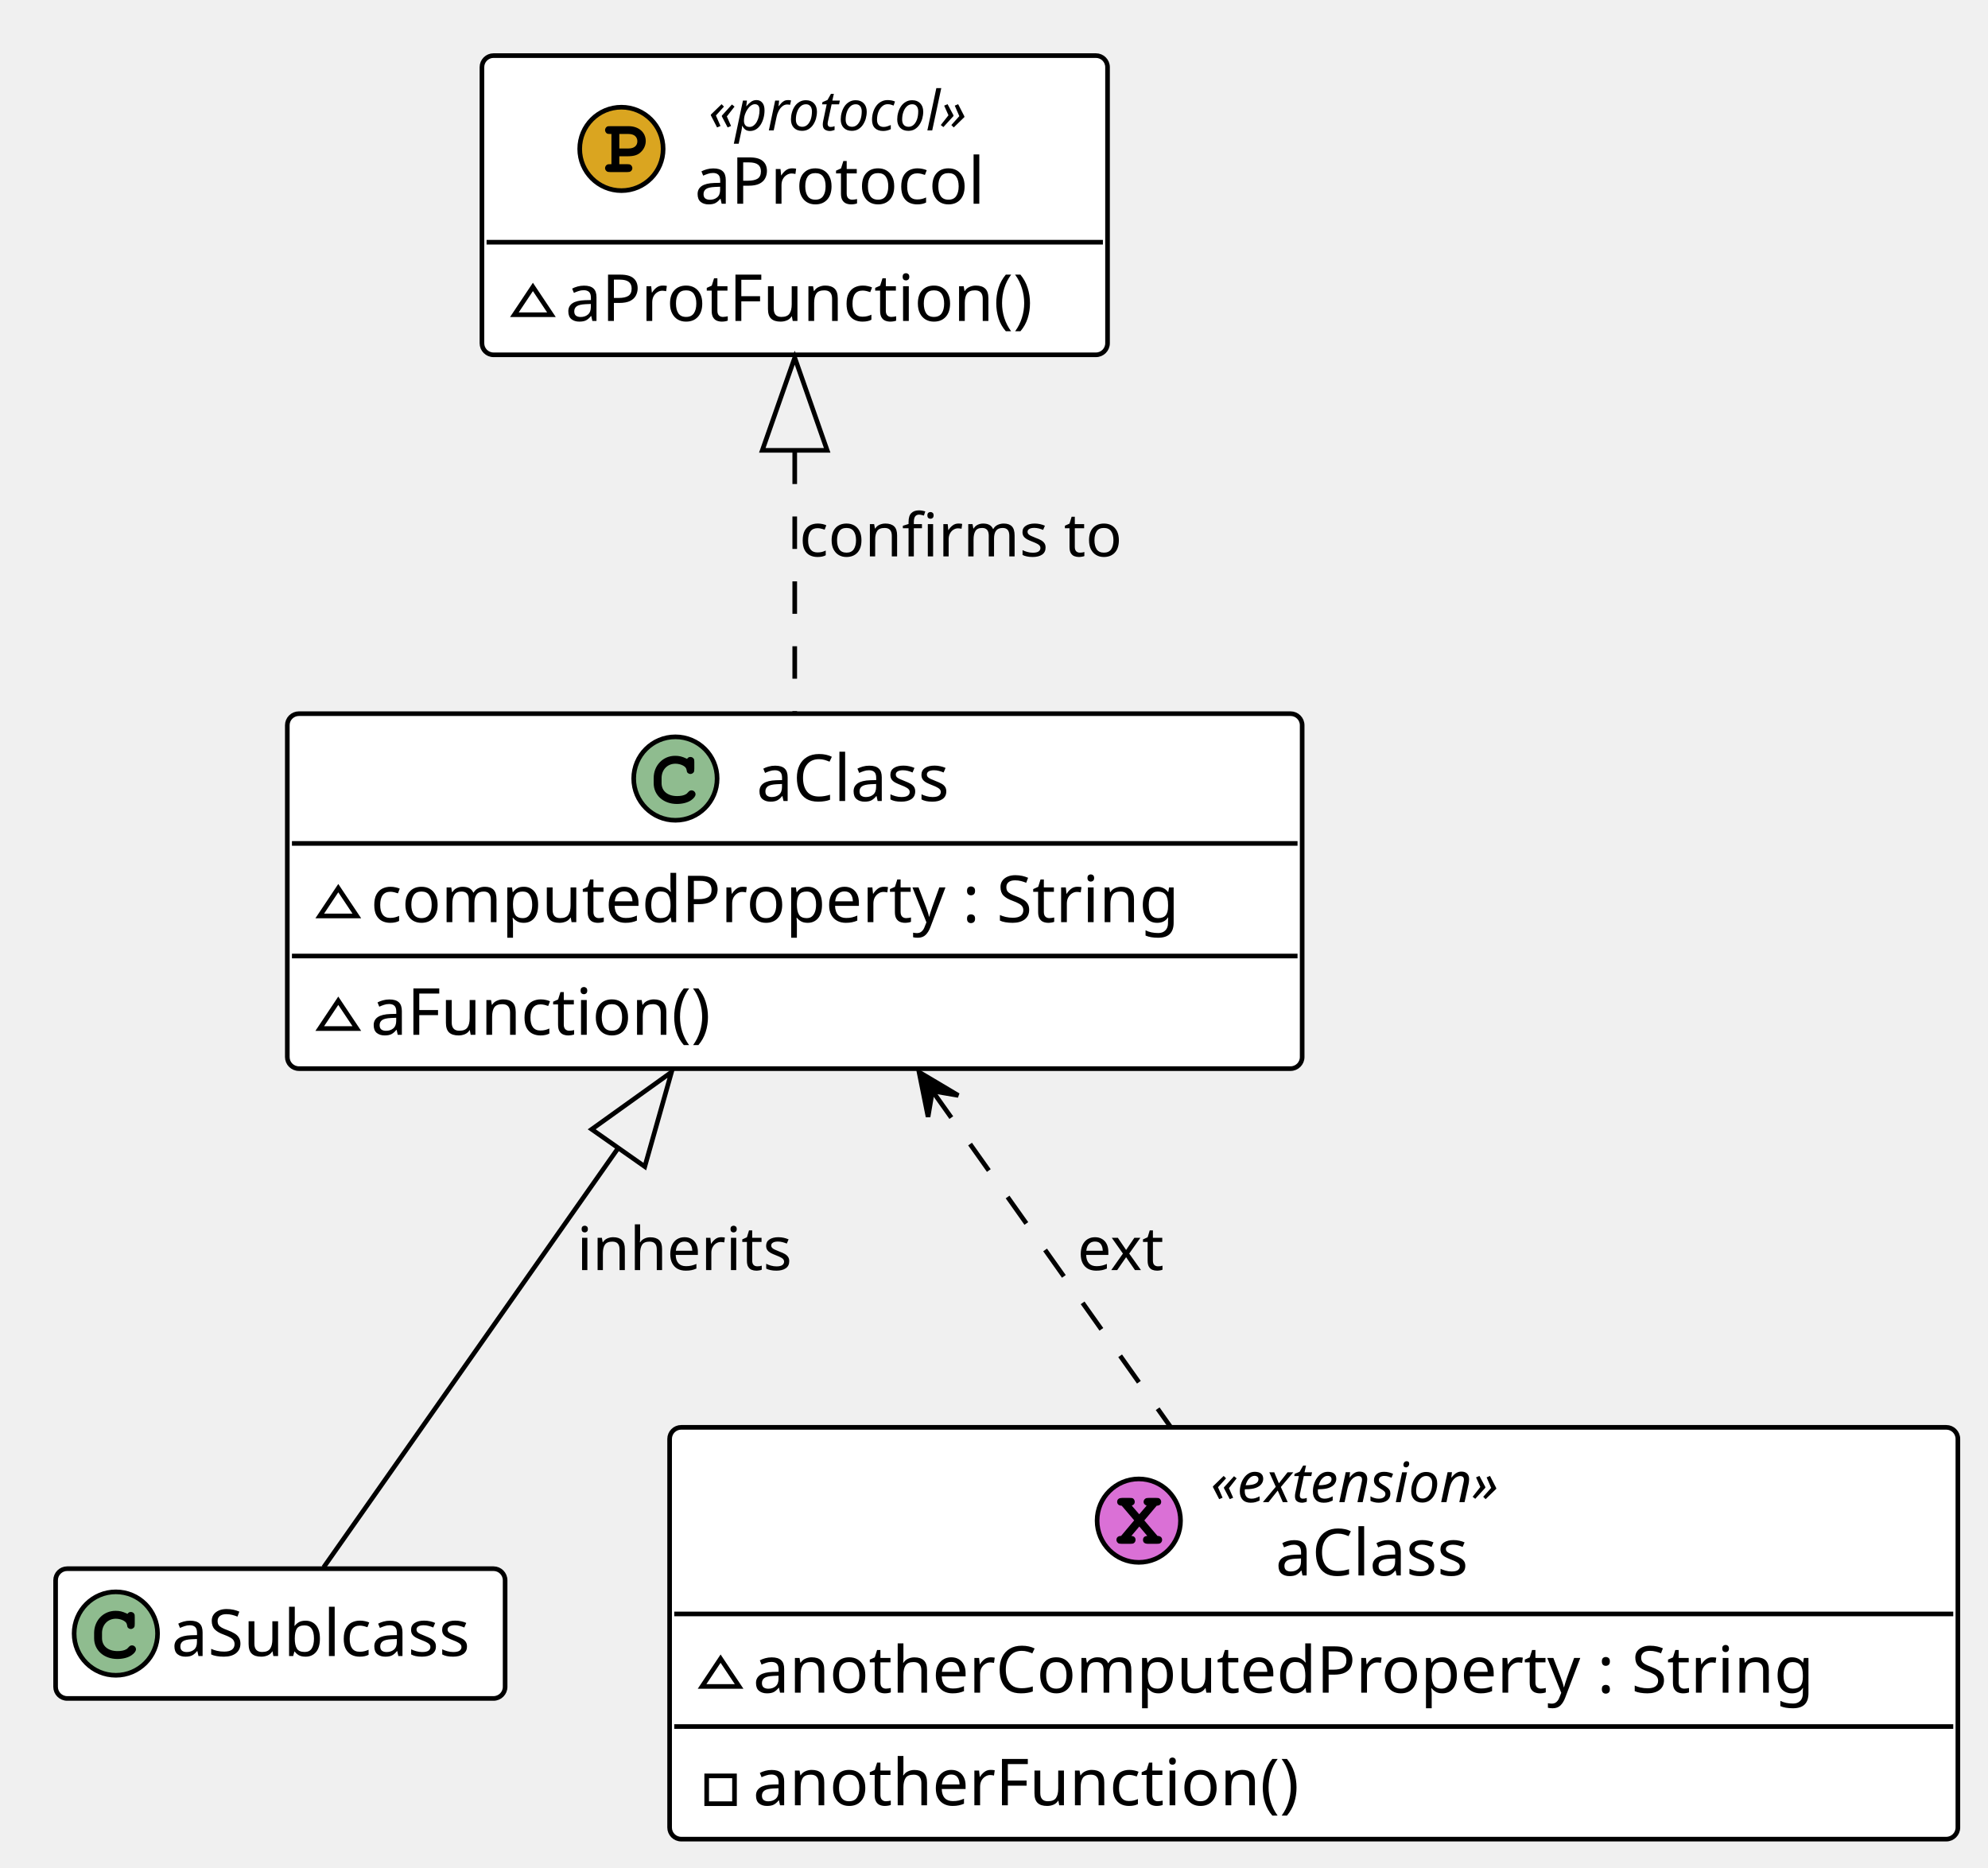
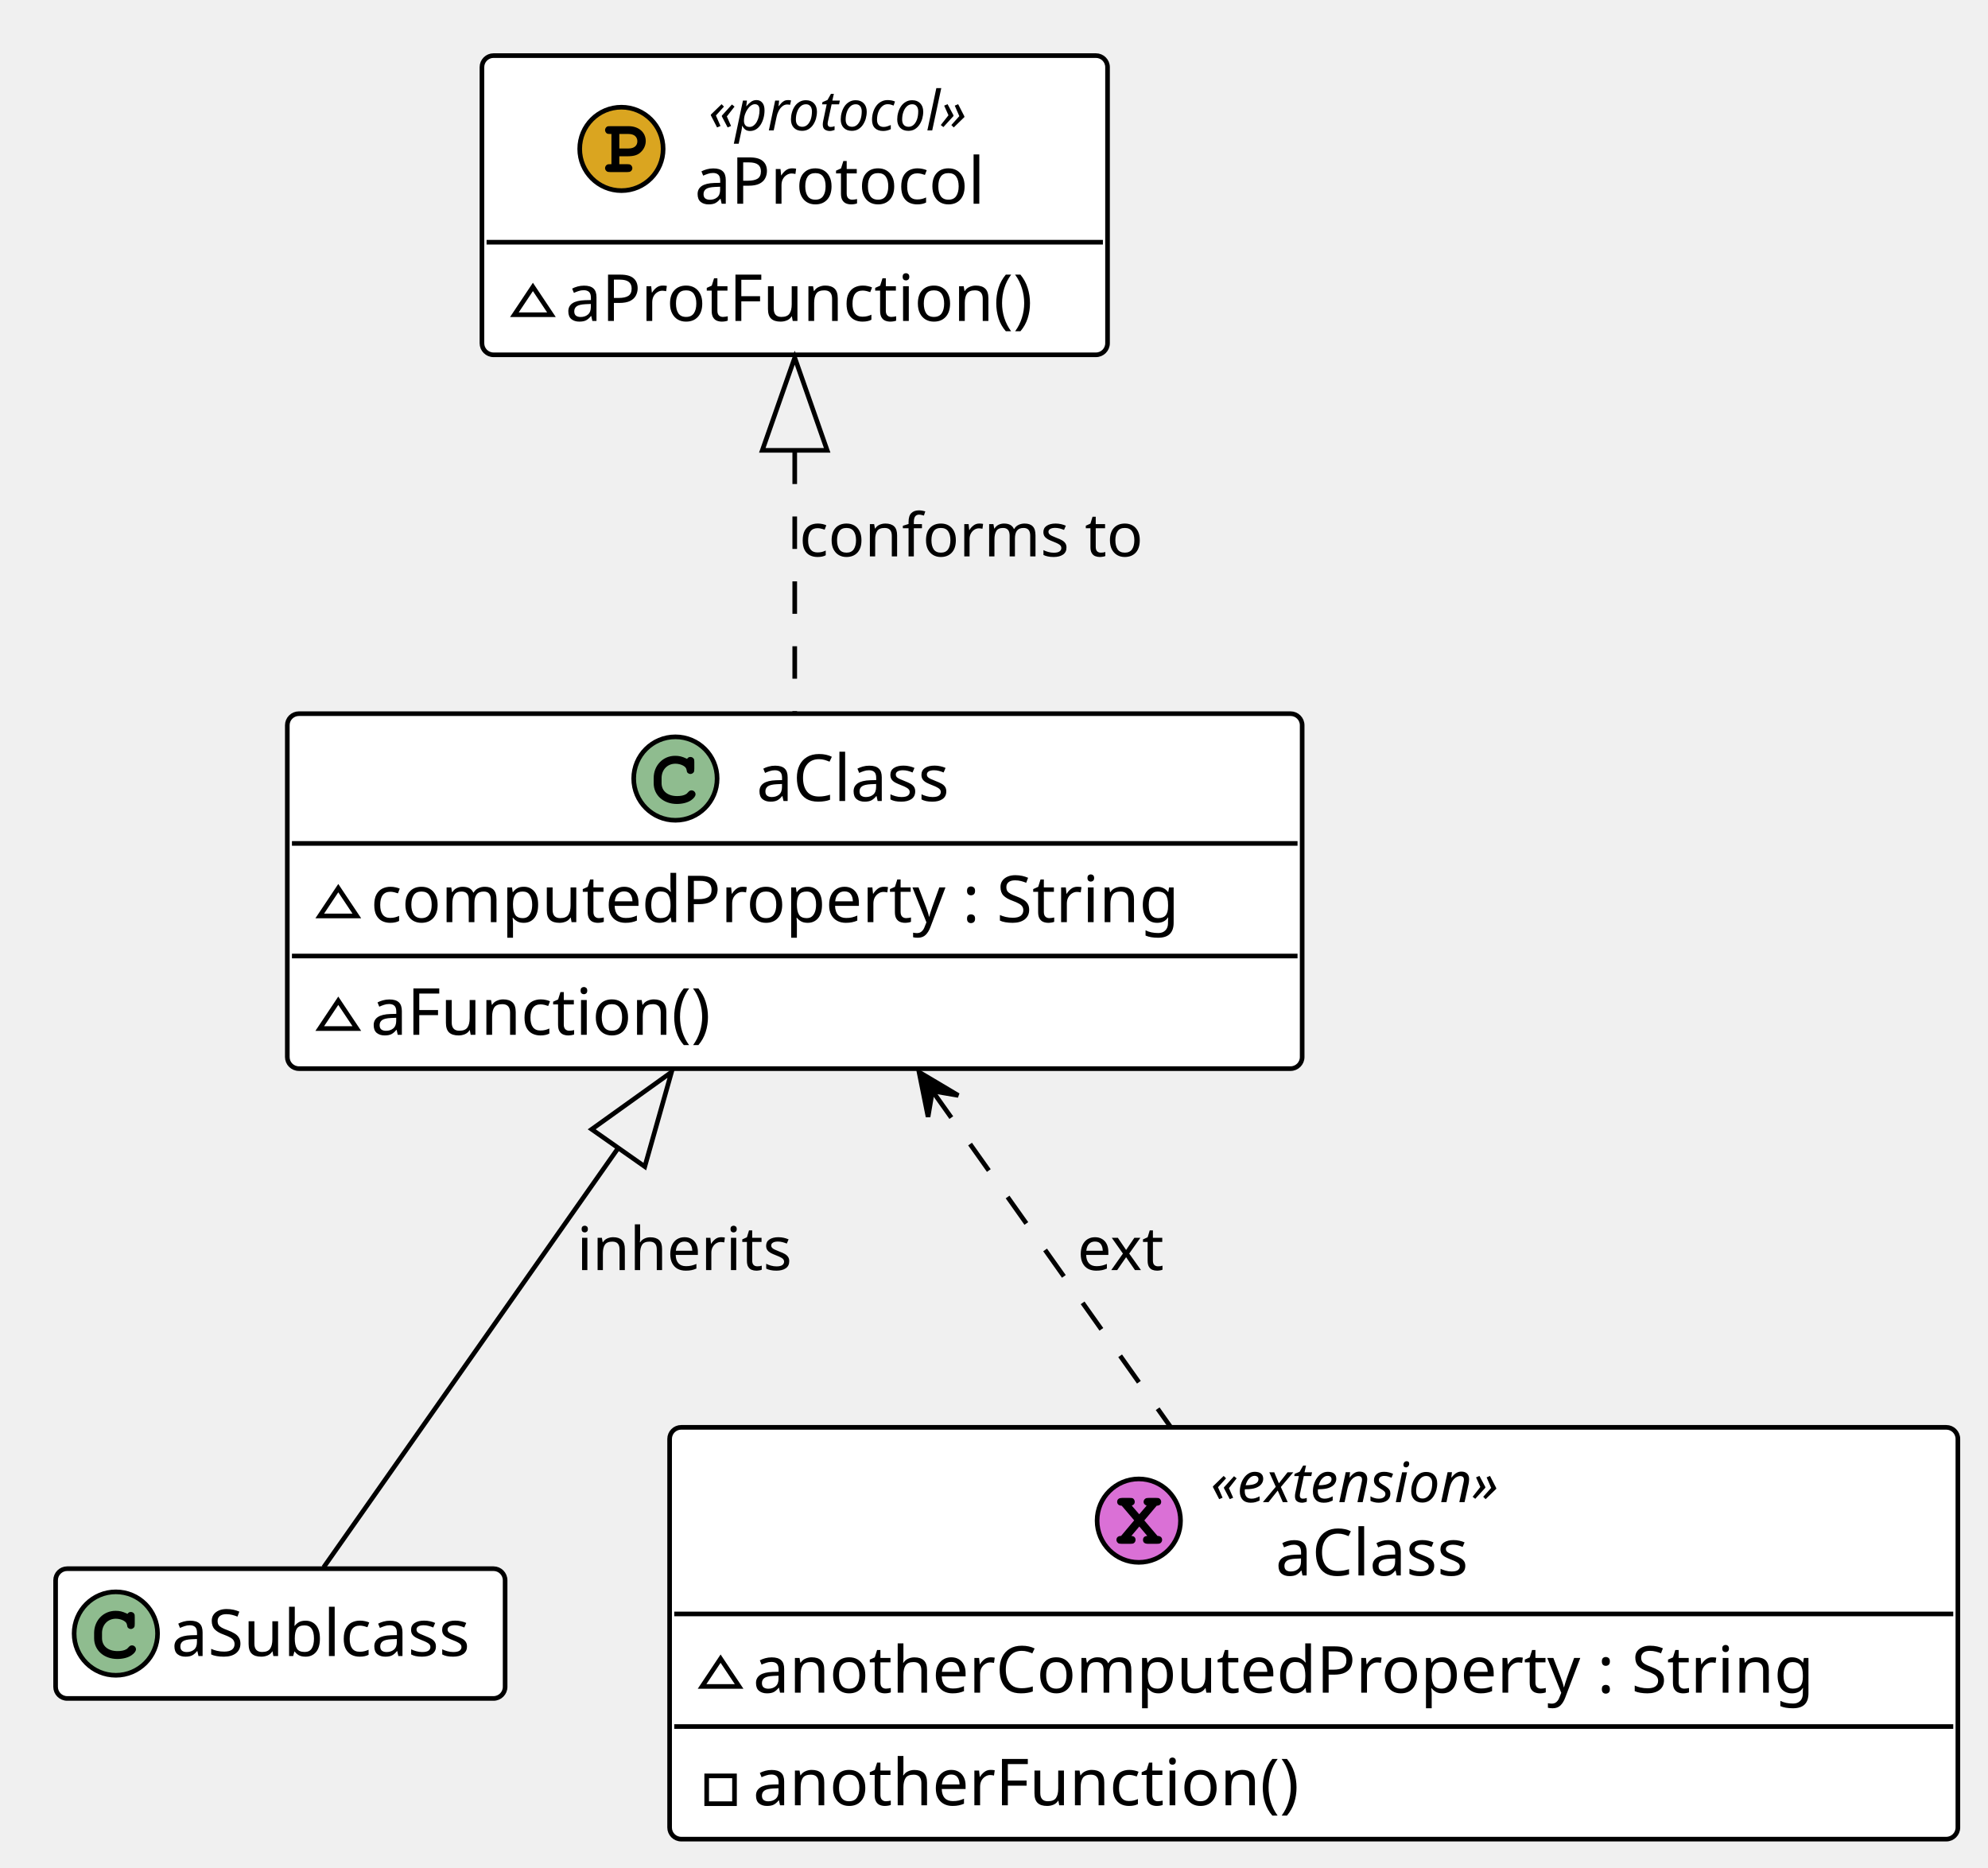
<svg xmlns="http://www.w3.org/2000/svg" contentStyleType="text/css" height="403px" preserveAspectRatio="none" style="width:429px;height:403px;background:#FFFFFF;" version="1.1" viewBox="0 0 429 403" width="429px" zoomAndPan="magnify">
  <defs />
  <g>
    <g id="elem_aProtocol">
      <rect codeLine="8" fill="#FFFFFF" height="64.562" id="aProtocol" rx="2.5" ry="2.5" style="stroke:#000000;stroke-width:1.0;" width="135" x="104" y="12" />
      <ellipse cx="134.1" cy="32.133" fill="#DAA520" rx="9" ry="9" style="stroke:#000000;stroke-width:1.0;" />
      <path d="M133.647,33.727 L135.319,33.727 C136.897,33.727 137.741,33.445 138.491,32.617 C139.037,32.023 139.35,31.211 139.35,30.43 C139.35,28.555 137.819,27.227 135.647,27.227 L131.694,27.227 C131.256,27.227 131.131,27.242 130.975,27.336 C130.725,27.492 130.569,27.789 130.569,28.07 C130.569,28.32 130.709,28.602 130.928,28.773 C131.084,28.883 131.272,28.914 131.694,28.914 L131.944,28.914 L131.944,35.43 L131.694,35.43 C131.287,35.43 131.131,35.445 130.975,35.555 C130.725,35.711 130.569,35.992 130.569,36.289 C130.569,36.539 130.709,36.805 130.928,36.961 C131.069,37.086 131.303,37.133 131.694,37.133 L135.334,37.133 C135.678,37.133 135.928,37.086 136.037,37.008 C136.303,36.867 136.459,36.57 136.459,36.289 C136.459,36.008 136.319,35.758 136.1,35.586 C135.928,35.461 135.787,35.43 135.334,35.43 L133.647,35.43 L133.647,33.727 Z M133.647,28.914 L135.647,28.914 C136.834,28.914 137.537,29.523 137.537,30.492 C137.537,31.445 136.834,32.039 135.647,32.039 L133.647,32.039 L133.647,28.914 Z " fill="#000000" />
      <text fill="#000000" font-family="Verdana" font-size="12" font-style="italic" lengthAdjust="spacing" textLength="63" x="152.9" y="28.139">«protocol»</text>
      <text fill="#000000" font-family="Verdana" font-size="14" lengthAdjust="spacing" textLength="69" x="149.9" y="43.964">aProtocol</text>
      <line style="stroke:#000000;stroke-width:1.0;" x1="105" x2="238" y1="52.266" y2="52.266" />
      <polygon fill="#FFFFFF" points="115,61.914,111,67.914,119,67.914" style="stroke:#000000;stroke-width:1.0;" />
      <text fill="#000000" font-family="Verdana" font-size="14" lengthAdjust="spacing" textLength="111" x="122" y="69.261">aProtFunction()</text>
    </g>
    <g id="elem_aSublcass">
      <rect codeLine="11" fill="#FFFFFF" height="28" id="aSublcass" rx="2.5" ry="2.5" style="stroke:#000000;stroke-width:1.0;" width="97" x="12" y="338.5" />
      <ellipse cx="25" cy="352.5" fill="#8FBC8F" rx="9" ry="9" style="stroke:#000000;stroke-width:1.0;" />
      <path d="M27.344,348.172 C26.406,347.734 25.812,347.594 24.938,347.594 C22.312,347.594 20.312,349.672 20.312,352.391 L20.312,353.516 C20.312,356.094 22.422,357.984 25.312,357.984 C26.531,357.984 27.688,357.688 28.438,357.141 C29.016,356.734 29.344,356.281 29.344,355.891 C29.344,355.438 28.953,355.047 28.484,355.047 C28.266,355.047 28.062,355.125 27.875,355.312 C27.422,355.797 27.422,355.797 27.234,355.891 C26.812,356.156 26.125,356.281 25.359,356.281 C23.312,356.281 22.016,355.188 22.016,353.484 L22.016,352.391 C22.016,350.609 23.266,349.297 25,349.297 C25.578,349.297 26.188,349.453 26.656,349.703 C27.141,349.984 27.312,350.203 27.406,350.609 C27.469,351.016 27.5,351.141 27.641,351.266 C27.781,351.406 28.016,351.516 28.234,351.516 C28.5,351.516 28.766,351.375 28.938,351.156 C29.047,351 29.078,350.812 29.078,350.391 L29.078,348.969 C29.078,348.531 29.062,348.406 28.969,348.25 C28.812,347.984 28.531,347.844 28.234,347.844 C27.938,347.844 27.734,347.938 27.516,348.25 L27.344,348.172 Z " fill="#000000" />
      <text fill="#000000" font-family="Verdana" font-size="14" lengthAdjust="spacing" textLength="69" x="37" y="357.347">aSublcass</text>
    </g>
    <g id="elem_aClass">
      <rect codeLine="13" fill="#FFFFFF" height="76.594" id="aClass" rx="2.5" ry="2.5" style="stroke:#000000;stroke-width:1.0;" width="219" x="62" y="154" />
      <ellipse cx="145.75" cy="168" fill="#8FBC8F" rx="9" ry="9" style="stroke:#000000;stroke-width:1.0;" />
      <path d="M148.094,163.672 C147.156,163.234 146.562,163.094 145.688,163.094 C143.062,163.094 141.062,165.172 141.062,167.891 L141.062,169.016 C141.062,171.594 143.172,173.484 146.062,173.484 C147.281,173.484 148.438,173.188 149.188,172.641 C149.766,172.234 150.094,171.781 150.094,171.391 C150.094,170.938 149.703,170.547 149.234,170.547 C149.016,170.547 148.812,170.625 148.625,170.812 C148.172,171.297 148.172,171.297 147.984,171.391 C147.562,171.656 146.875,171.781 146.109,171.781 C144.062,171.781 142.766,170.688 142.766,168.984 L142.766,167.891 C142.766,166.109 144.016,164.797 145.75,164.797 C146.328,164.797 146.938,164.953 147.406,165.203 C147.891,165.484 148.062,165.703 148.156,166.109 C148.219,166.516 148.25,166.641 148.391,166.766 C148.531,166.906 148.766,167.016 148.984,167.016 C149.25,167.016 149.516,166.875 149.688,166.656 C149.797,166.5 149.828,166.312 149.828,165.891 L149.828,164.469 C149.828,164.031 149.812,163.906 149.719,163.75 C149.562,163.484 149.281,163.344 148.984,163.344 C148.688,163.344 148.484,163.438 148.266,163.75 L148.094,163.672 Z " fill="#000000" />
      <text fill="#000000" font-family="Verdana" font-size="14" lengthAdjust="spacing" textLength="44" x="163.25" y="172.847">aClass</text>
      <line style="stroke:#000000;stroke-width:1.0;" x1="63" x2="280" y1="182" y2="182" />
      <polygon fill="none" points="73,191.648,69,197.648,77,197.648" style="stroke:#000000;stroke-width:1.0;" />
      <text fill="#000000" font-family="Verdana" font-size="14" lengthAdjust="spacing" textLength="195" x="80" y="198.995">computedProperty : String</text>
      <line style="stroke:#000000;stroke-width:1.0;" x1="63" x2="280" y1="206.297" y2="206.297" />
      <polygon fill="#FFFFFF" points="73,215.945,69,221.945,77,221.945" style="stroke:#000000;stroke-width:1.0;" />
      <text fill="#000000" font-family="Verdana" font-size="14" lengthAdjust="spacing" textLength="80" x="80" y="223.292">aFunction()</text>
    </g>
    <g id="elem_aClass0">
      <rect codeLine="17" fill="#FFFFFF" height="88.859" id="aClass0" rx="2.5" ry="2.5" style="stroke:#000000;stroke-width:1.0;" width="278" x="144.5" y="308" />
      <ellipse cx="245.75" cy="328.133" fill="#DA70D6" rx="9" ry="9" style="stroke:#000000;stroke-width:1.0;" />
      <path d="M246.938,328.086 L249.609,324.914 C250.203,324.898 250.578,324.602 250.578,324.07 C250.578,323.805 250.453,323.539 250.219,323.367 C250.047,323.258 249.906,323.227 249.453,323.227 L247.922,323.227 C247.547,323.227 247.281,323.273 247.141,323.398 C246.922,323.539 246.781,323.82 246.781,324.07 C246.781,324.445 246.953,324.664 247.438,324.898 L245.844,326.758 L244.234,324.898 C244.734,324.664 244.875,324.445 244.875,324.07 C244.875,323.805 244.75,323.539 244.531,323.367 C244.359,323.258 244.219,323.227 243.734,323.227 L242.188,323.227 C242.078,323.227 242.062,323.227 241.859,323.258 C241.359,323.305 241.078,323.617 241.078,324.07 C241.078,324.586 241.438,324.883 242.062,324.914 L244.75,328.07 L241.922,331.43 C241.297,331.43 240.922,331.758 240.922,332.289 C240.922,332.555 241.062,332.805 241.281,332.977 C241.438,333.086 241.641,333.133 242.047,333.133 L243.922,333.133 C244.281,333.133 244.5,333.102 244.641,333.008 C244.891,332.867 245.047,332.57 245.047,332.289 C245.047,331.773 244.719,331.461 244.141,331.43 L245.859,329.398 L247.578,331.43 C246.984,331.461 246.656,331.773 246.656,332.289 C246.656,332.852 247.016,333.133 247.766,333.133 L249.656,333.133 C250.016,333.133 250.234,333.102 250.375,333.008 C250.625,332.867 250.781,332.57 250.781,332.289 C250.781,331.758 250.422,331.445 249.781,331.43 L246.938,328.086 Z " fill="#000000" />
      <text fill="#000000" font-family="Verdana" font-size="12" font-style="italic" lengthAdjust="spacing" textLength="72" x="261.25" y="324.139">«extension»</text>
      <text fill="#000000" font-family="Verdana" font-size="14" lengthAdjust="spacing" textLength="44" x="275.25" y="339.964">aClass</text>
      <line style="stroke:#000000;stroke-width:1.0;" x1="145.5" x2="421.5" y1="348.266" y2="348.266" />
      <polygon fill="none" points="155.5,357.914,151.5,363.914,159.5,363.914" style="stroke:#000000;stroke-width:1.0;" />
      <text fill="#000000" font-family="Verdana" font-size="14" lengthAdjust="spacing" textLength="254" x="162.5" y="365.261">anotherComputedProperty : String</text>
      <line style="stroke:#000000;stroke-width:1.0;" x1="145.5" x2="421.5" y1="372.562" y2="372.562" />
      <rect fill="#FFFFFF" height="6" style="stroke:#000000;stroke-width:1.0;" width="6" x="152.5" y="383.211" />
      <text fill="#000000" font-family="Verdana" font-size="14" lengthAdjust="spacing" textLength="129" x="162.5" y="389.558">anotherFunction()</text>
    </g>
    <g id="link_aClass_aSublcass">
      <path codeLine="21" d="M133.221,247.987 C110.59,280.201 83.718,318.451 69.838,338.209 " fill="none" id="aClass-backto-aSublcass" style="stroke:#000000;stroke-width:1.0;" />
      <polygon fill="none" points="127.688,243.686,144.913,231.345,139.143,251.734,127.688,243.686" style="stroke:#000000;stroke-width:1.0;" />
      <text fill="#000000" font-family="Verdana" font-size="13" lengthAdjust="spacing" textLength="47" x="124.5" y="274.067">inherits</text>
    </g>
    <g id="link_aProtocol_aClass">
      <path codeLine="22" d="M171.5,97.453 C171.5,116.099 171.5,136.747 171.5,153.935 " fill="none" id="aProtocol-backto-aClass" style="stroke:#000000;stroke-width:1.0;stroke-dasharray:7.0,7.0;" />
      <polygon fill="none" points="164.5,97.18,171.5,77.18,178.5,97.18,164.5,97.18" style="stroke:#000000;stroke-width:1.0;" />
-       <text fill="#000000" font-family="Verdana" font-size="13" lengthAdjust="spacing" textLength="73" x="172.5" y="120.067">confirms to</text>
+       <text fill="#000000" font-family="Verdana" font-size="13" lengthAdjust="spacing" textLength="73" x="172.5" y="120.067">conforms to</text>
    </g>
    <g id="link_aClass_aClass0">
      <path codeLine="23" d="M201.239,235.453 C217.07,257.786 236.52,285.224 252.532,307.813 " fill="none" id="aClass-backto-aClass0" style="stroke:#000000;stroke-width:1.0;stroke-dasharray:7.0,7.0;" />
      <polygon fill="#000000" points="198.327,231.345,200.269,241,201.219,235.424,206.795,236.374,198.327,231.345" style="stroke:#000000;stroke-width:1.0;" />
      <text fill="#000000" font-family="Verdana" font-size="13" lengthAdjust="spacing" textLength="21" x="232.5" y="274.067">ext</text>
    </g>
  </g>
</svg>
